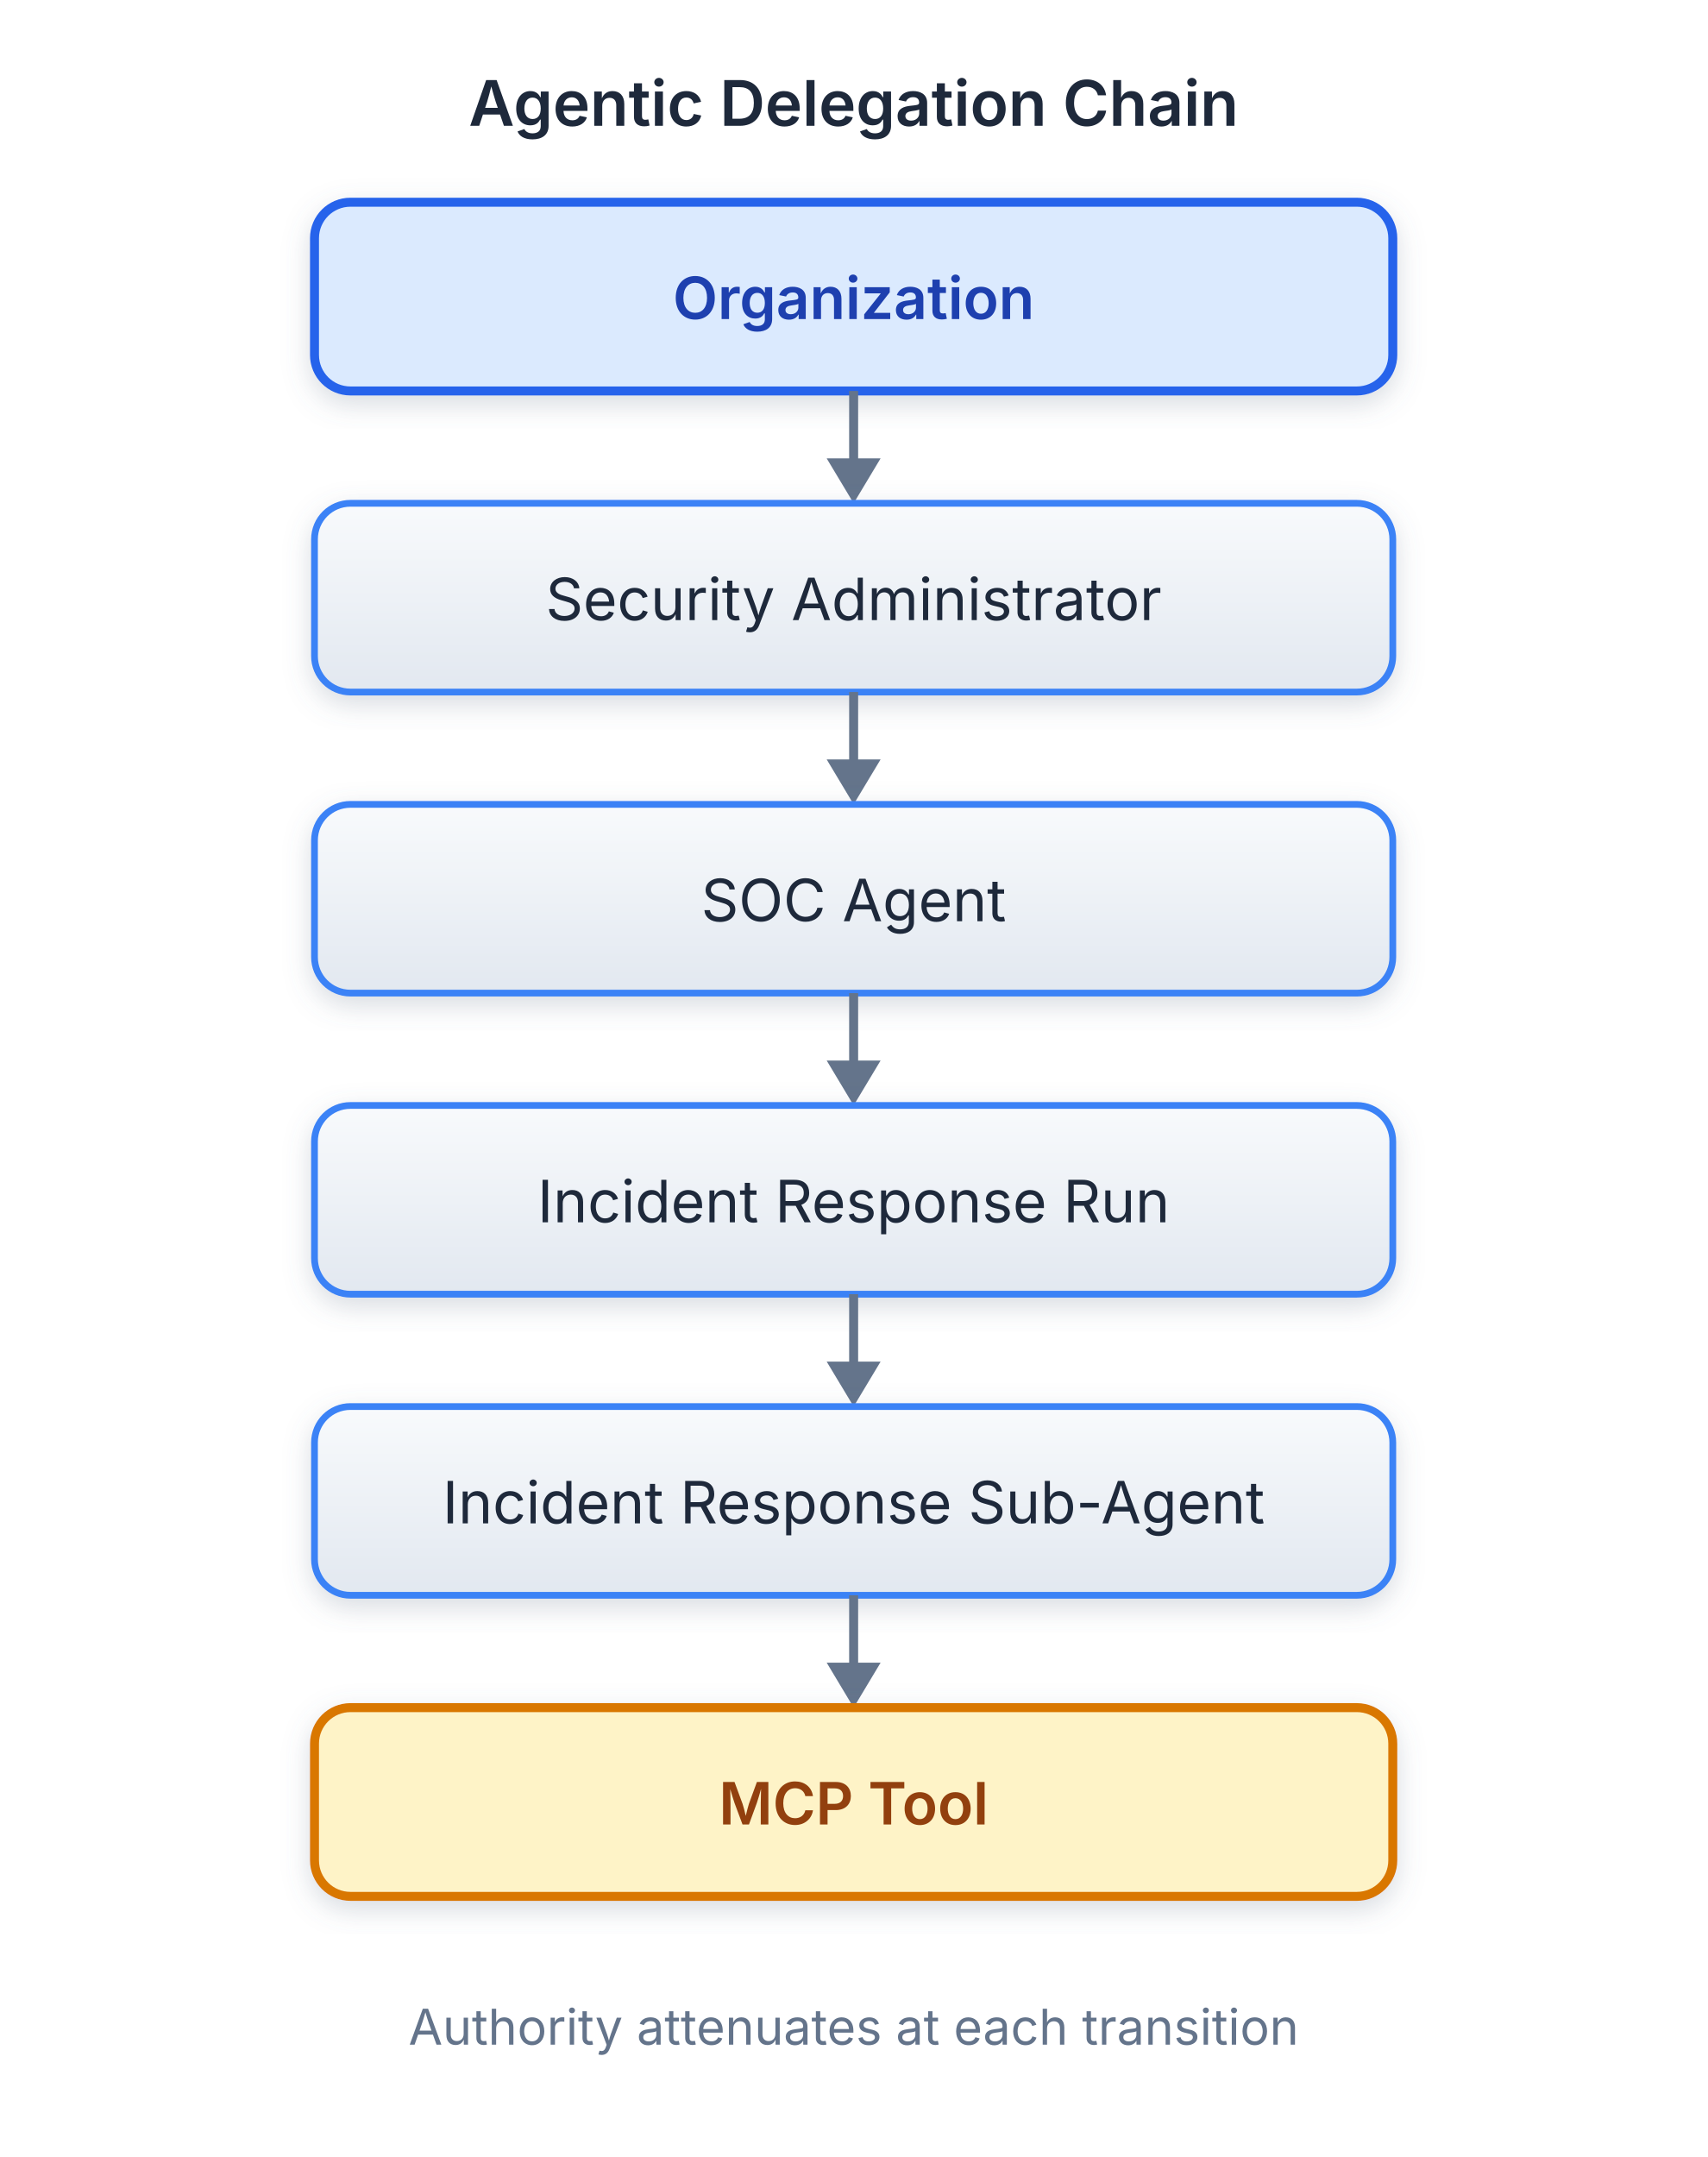
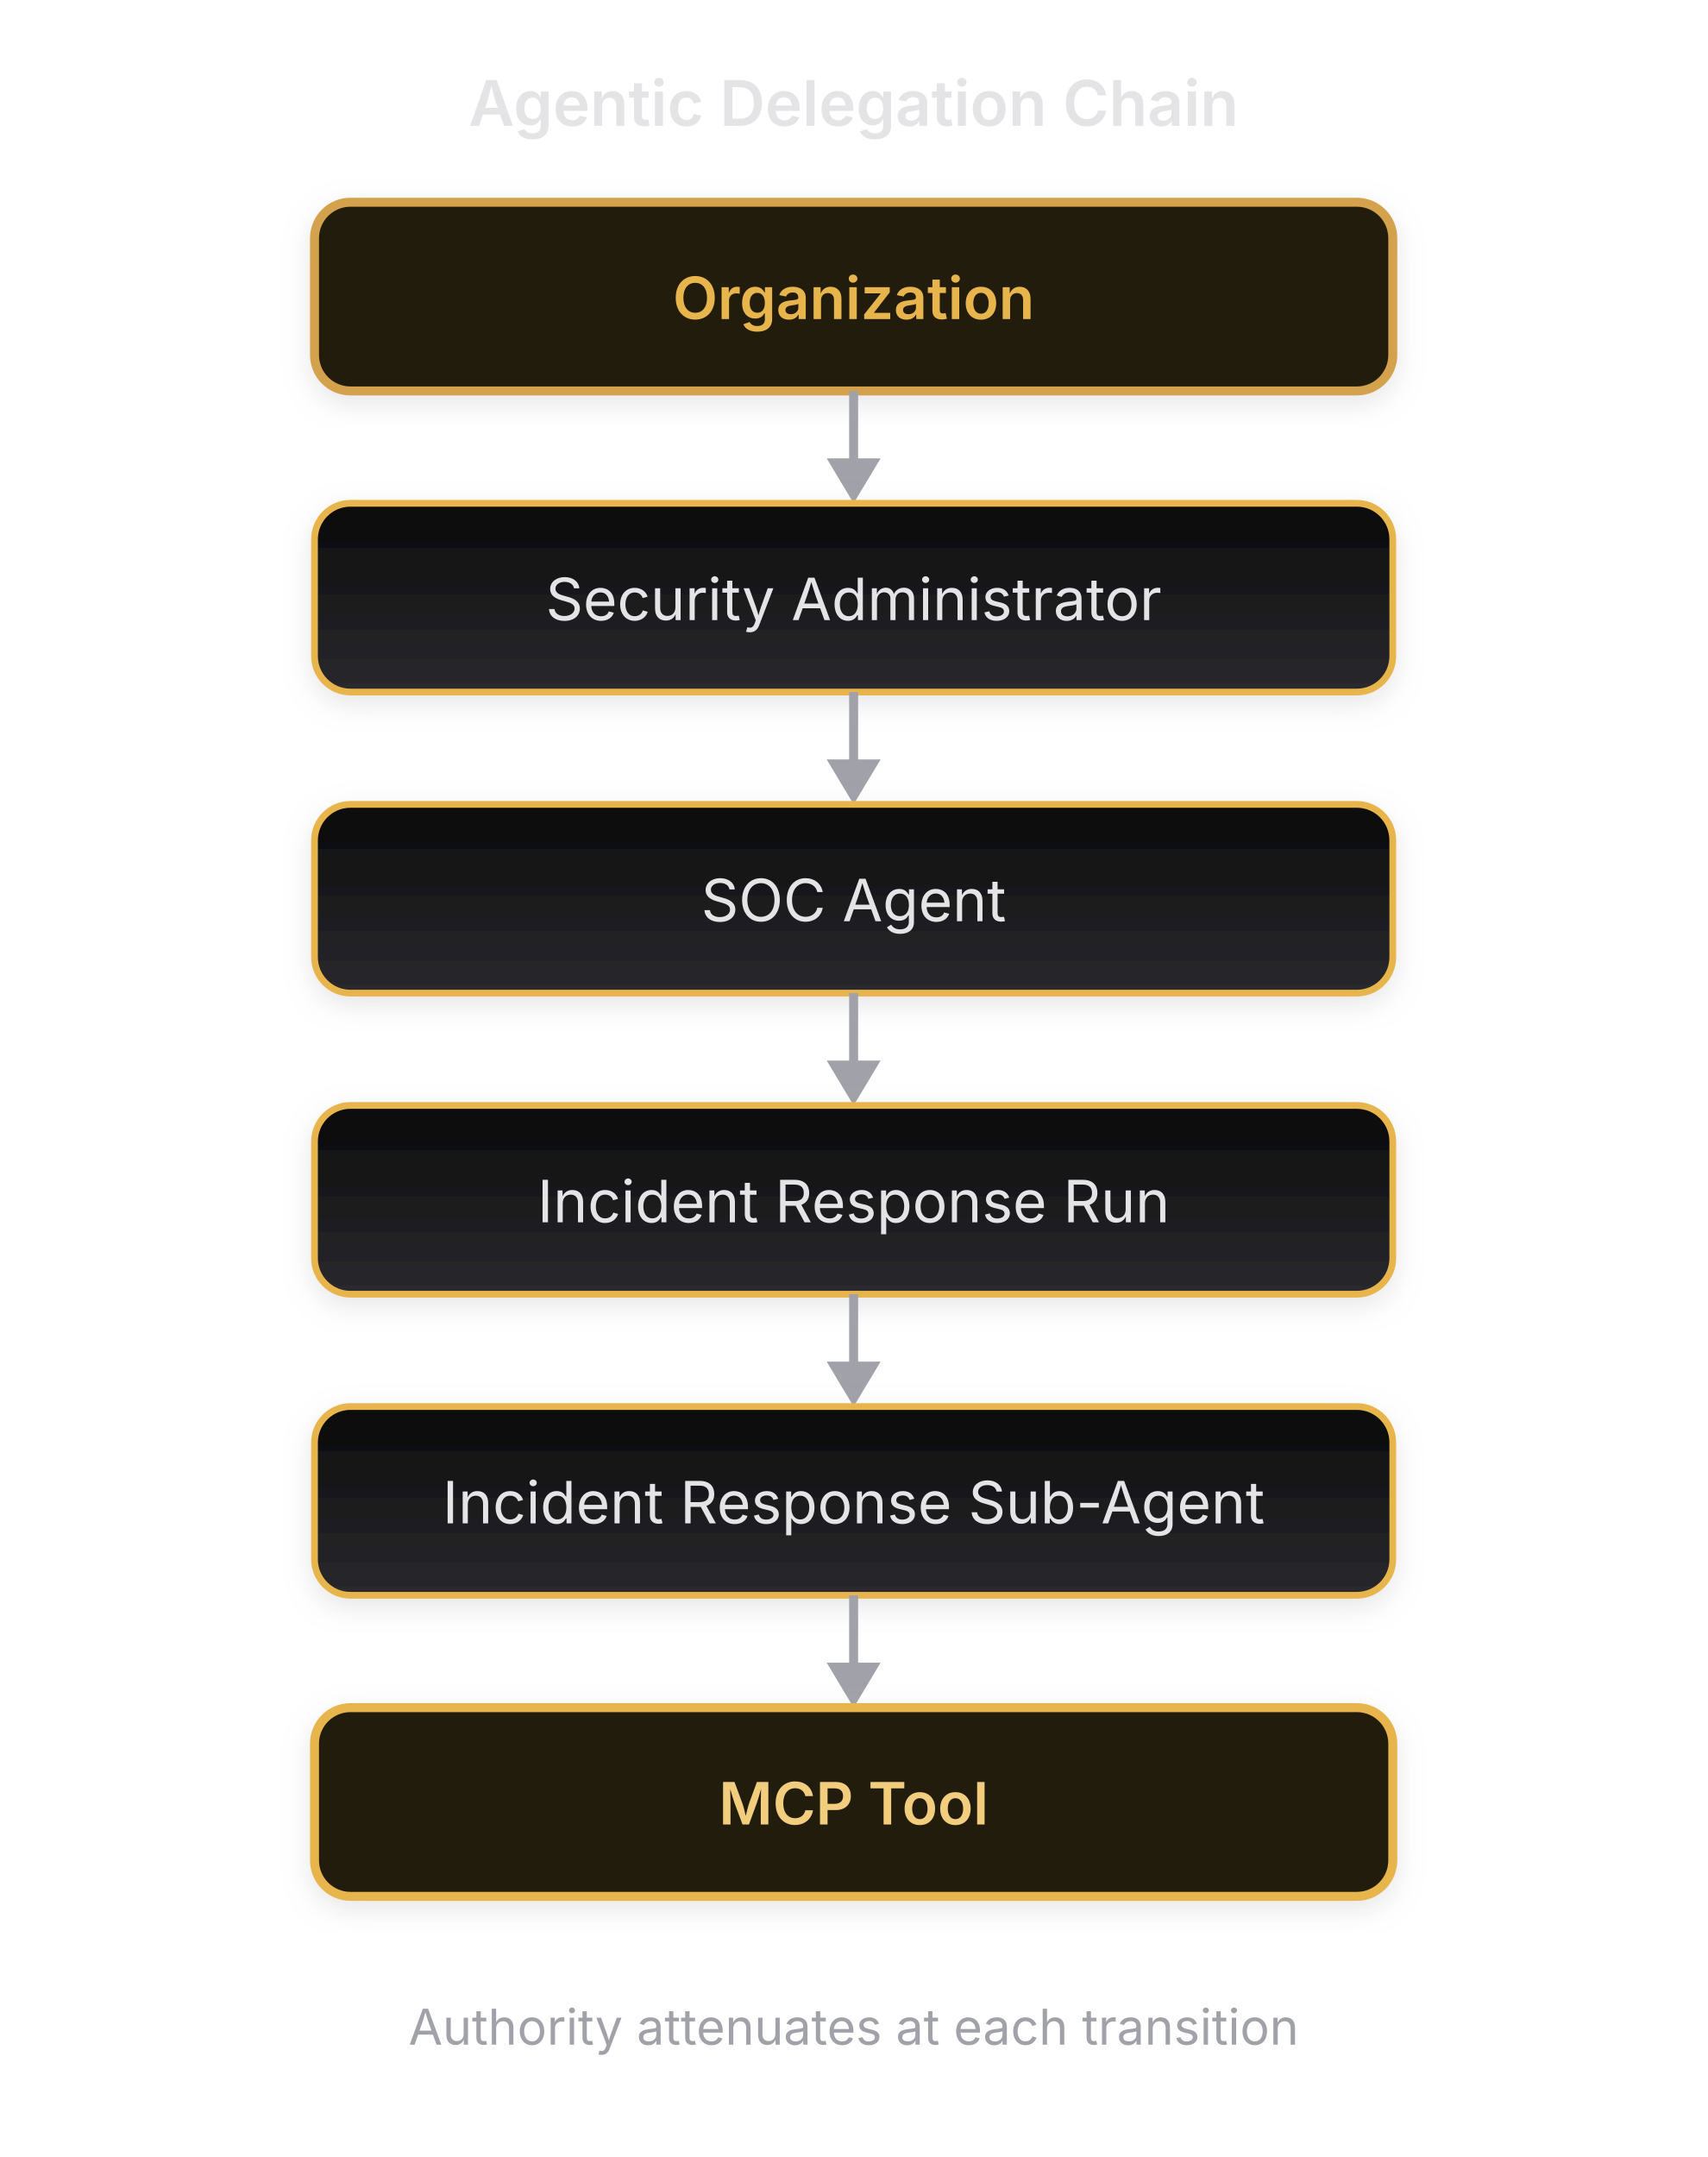
- <svg xmlns="http://www.w3.org/2000/svg" width="380" height="480" viewBox="0 0 380 480">
+ <svg xmlns="http://www.w3.org/2000/svg" style="background:#0A0A0A" width="380" height="480" viewBox="0 0 380 480">
  <defs>
    <linearGradient id="boxGrad" x1="0%" y1="0%" x2="0%" y2="100%">
-       <stop offset="0%" style="stop-color:#f8fafc;stop-opacity:1" />
-       <stop offset="100%" style="stop-color:#e2e8f0;stop-opacity:1" />
+       <stop offset="0%" style="stop-color:#0A0A0A;stop-opacity:1" />
+       <stop offset="100%" style="stop-color:#2A2A2E;stop-opacity:1" />
    </linearGradient>
    <filter id="shadow" x="-20%" y="-20%" width="140%" height="140%">
-       <feDropShadow dx="0" dy="2" stdDeviation="3" flood-color="#64748b" flood-opacity="0.25" />
+       <feDropShadow dx="0" dy="2" stdDeviation="3" flood-color="#A1A1AA" flood-opacity="0.25" />
    </filter>
  </defs>
-   <text x="190" y="28" text-anchor="middle" font-family="Inter, system-ui, sans-serif" font-size="14" font-weight="600" fill="#1e293b">Agentic Delegation Chain</text>
-   <g font-family="Inter, system-ui, sans-serif" font-size="13">
-     <rect x="70" y="45" width="240" height="42" rx="8" fill="#dbeafe" stroke="#2563eb" stroke-width="2" filter="url(#shadow)" />
-     <text x="190" y="71" text-anchor="middle" font-weight="600" fill="#1e40af">Organization</text>
-     <line x1="190" y1="87" x2="190" y2="105" stroke="#64748b" stroke-width="2" />
-     <polygon points="190,112 184,102 196,102" fill="#64748b" />
-     <rect x="70" y="112" width="240" height="42" rx="8" fill="url(#boxGrad)" stroke="#3b82f6" stroke-width="1.5" filter="url(#shadow)" />
-     <text x="190" y="138" text-anchor="middle" fill="#1e293b">Security Administrator</text>
-     <line x1="190" y1="154" x2="190" y2="172" stroke="#64748b" stroke-width="2" />
-     <polygon points="190,179 184,169 196,169" fill="#64748b" />
-     <rect x="70" y="179" width="240" height="42" rx="8" fill="url(#boxGrad)" stroke="#3b82f6" stroke-width="1.5" filter="url(#shadow)" />
-     <text x="190" y="205" text-anchor="middle" fill="#1e293b">SOC Agent</text>
-     <line x1="190" y1="221" x2="190" y2="239" stroke="#64748b" stroke-width="2" />
-     <polygon points="190,246 184,236 196,236" fill="#64748b" />
-     <rect x="70" y="246" width="240" height="42" rx="8" fill="url(#boxGrad)" stroke="#3b82f6" stroke-width="1.5" filter="url(#shadow)" />
-     <text x="190" y="272" text-anchor="middle" fill="#1e293b">Incident Response Run</text>
-     <line x1="190" y1="288" x2="190" y2="306" stroke="#64748b" stroke-width="2" />
-     <polygon points="190,313 184,303 196,303" fill="#64748b" />
-     <rect x="70" y="313" width="240" height="42" rx="8" fill="url(#boxGrad)" stroke="#3b82f6" stroke-width="1.5" filter="url(#shadow)" />
-     <text x="190" y="339" text-anchor="middle" fill="#1e293b">Incident Response Sub-Agent</text>
-     <line x1="190" y1="355" x2="190" y2="373" stroke="#64748b" stroke-width="2" />
-     <polygon points="190,380 184,370 196,370" fill="#64748b" />
-     <rect x="70" y="380" width="240" height="42" rx="8" fill="#fef3c7" stroke="#d97706" stroke-width="2" filter="url(#shadow)" />
-     <text x="190" y="406" text-anchor="middle" font-weight="600" fill="#92400e">MCP Tool</text>
+   <text x="190" y="28" text-anchor="middle" font-family="Geist Variable, Space Grotesk, Inter, system-ui, sans-serif" font-size="14" font-weight="600" fill="#E4E4E7">Agentic Delegation Chain</text>
+   <g font-family="Geist Variable, Space Grotesk, Inter, system-ui, sans-serif" font-size="13">
+     <rect x="70" y="45" width="240" height="42" rx="8" fill="#241E10" stroke="#D4A24E" stroke-width="2" filter="url(#shadow)" />
+     <text x="190" y="71" text-anchor="middle" font-weight="600" fill="#E8B54D">Organization</text>
+     <line x1="190" y1="87" x2="190" y2="105" stroke="#A1A1AA" stroke-width="2" />
+     <polygon points="190,112 184,102 196,102" fill="#A1A1AA" />
+     <rect x="70" y="112" width="240" height="42" rx="8" fill="url(#boxGrad)" stroke="#E8B54D" stroke-width="1.5" filter="url(#shadow)" />
+     <text x="190" y="138" text-anchor="middle" fill="#E4E4E7">Security Administrator</text>
+     <line x1="190" y1="154" x2="190" y2="172" stroke="#A1A1AA" stroke-width="2" />
+     <polygon points="190,179 184,169 196,169" fill="#A1A1AA" />
+     <rect x="70" y="179" width="240" height="42" rx="8" fill="url(#boxGrad)" stroke="#E8B54D" stroke-width="1.5" filter="url(#shadow)" />
+     <text x="190" y="205" text-anchor="middle" fill="#E4E4E7">SOC Agent</text>
+     <line x1="190" y1="221" x2="190" y2="239" stroke="#A1A1AA" stroke-width="2" />
+     <polygon points="190,246 184,236 196,236" fill="#A1A1AA" />
+     <rect x="70" y="246" width="240" height="42" rx="8" fill="url(#boxGrad)" stroke="#E8B54D" stroke-width="1.5" filter="url(#shadow)" />
+     <text x="190" y="272" text-anchor="middle" fill="#E4E4E7">Incident Response Run</text>
+     <line x1="190" y1="288" x2="190" y2="306" stroke="#A1A1AA" stroke-width="2" />
+     <polygon points="190,313 184,303 196,303" fill="#A1A1AA" />
+     <rect x="70" y="313" width="240" height="42" rx="8" fill="url(#boxGrad)" stroke="#E8B54D" stroke-width="1.5" filter="url(#shadow)" />
+     <text x="190" y="339" text-anchor="middle" fill="#E4E4E7">Incident Response Sub-Agent</text>
+     <line x1="190" y1="355" x2="190" y2="373" stroke="#A1A1AA" stroke-width="2" />
+     <polygon points="190,380 184,370 196,370" fill="#A1A1AA" />
+     <rect x="70" y="380" width="240" height="42" rx="8" fill="#241E10" stroke="#E8B54D" stroke-width="2" filter="url(#shadow)" />
+     <text x="190" y="406" text-anchor="middle" font-weight="600" fill="#F3CD7E">MCP Tool</text>
  </g>
-   <text x="190" y="455" text-anchor="middle" font-family="Inter, system-ui, sans-serif" font-size="11" fill="#64748b">Authority attenuates at each transition</text>
+   <text x="190" y="455" text-anchor="middle" font-family="Geist Variable, Space Grotesk, Inter, system-ui, sans-serif" font-size="11" fill="#A1A1AA">Authority attenuates at each transition</text>
</svg>
